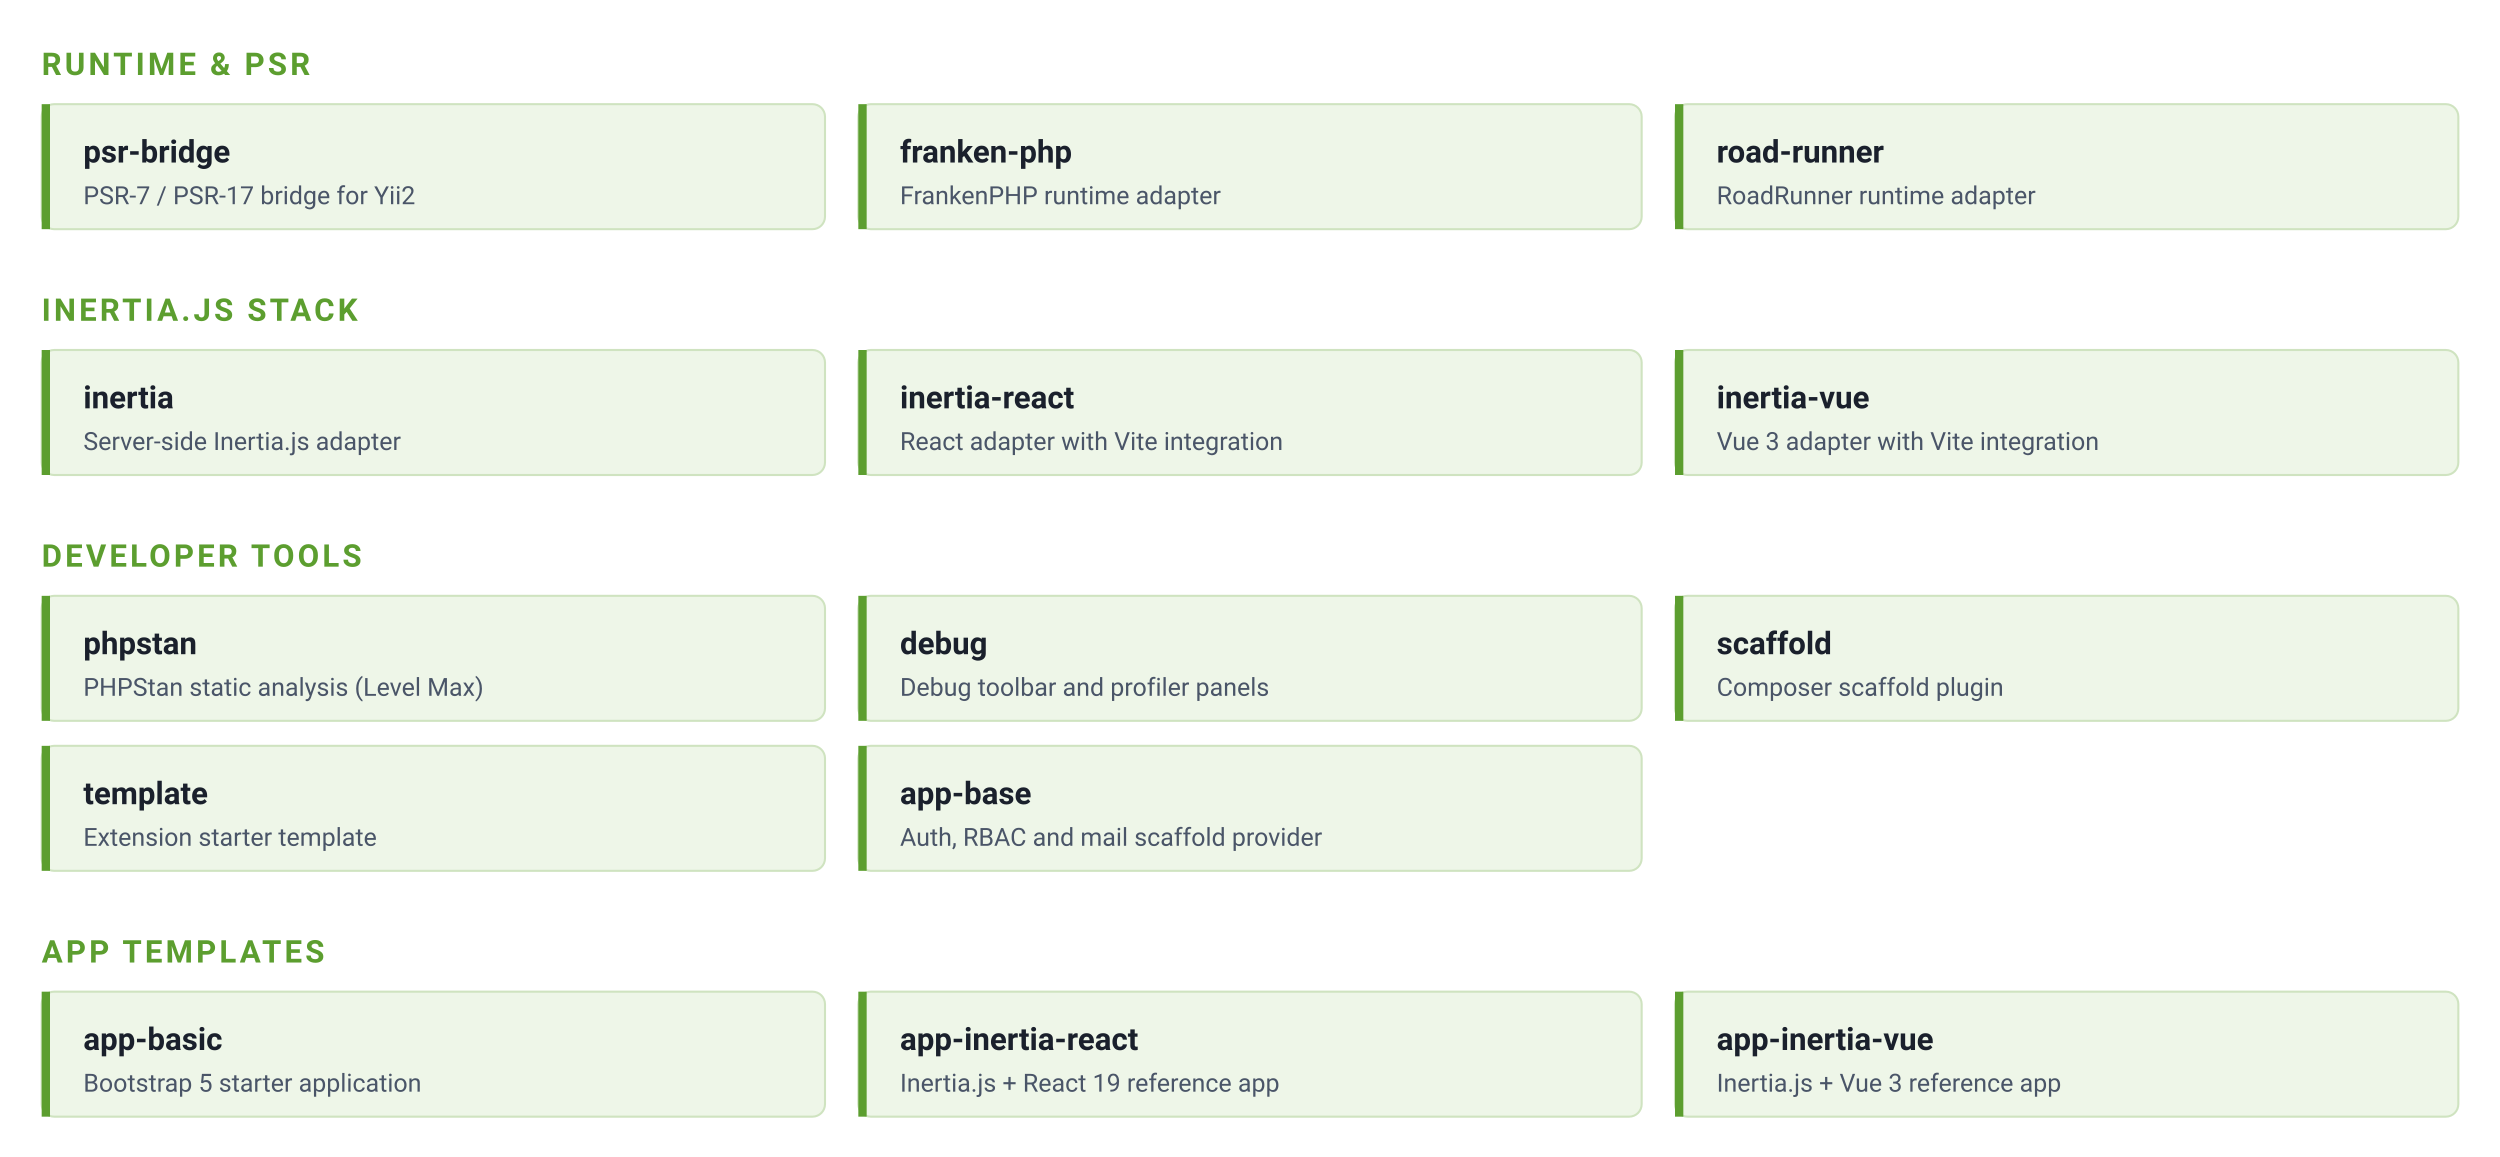
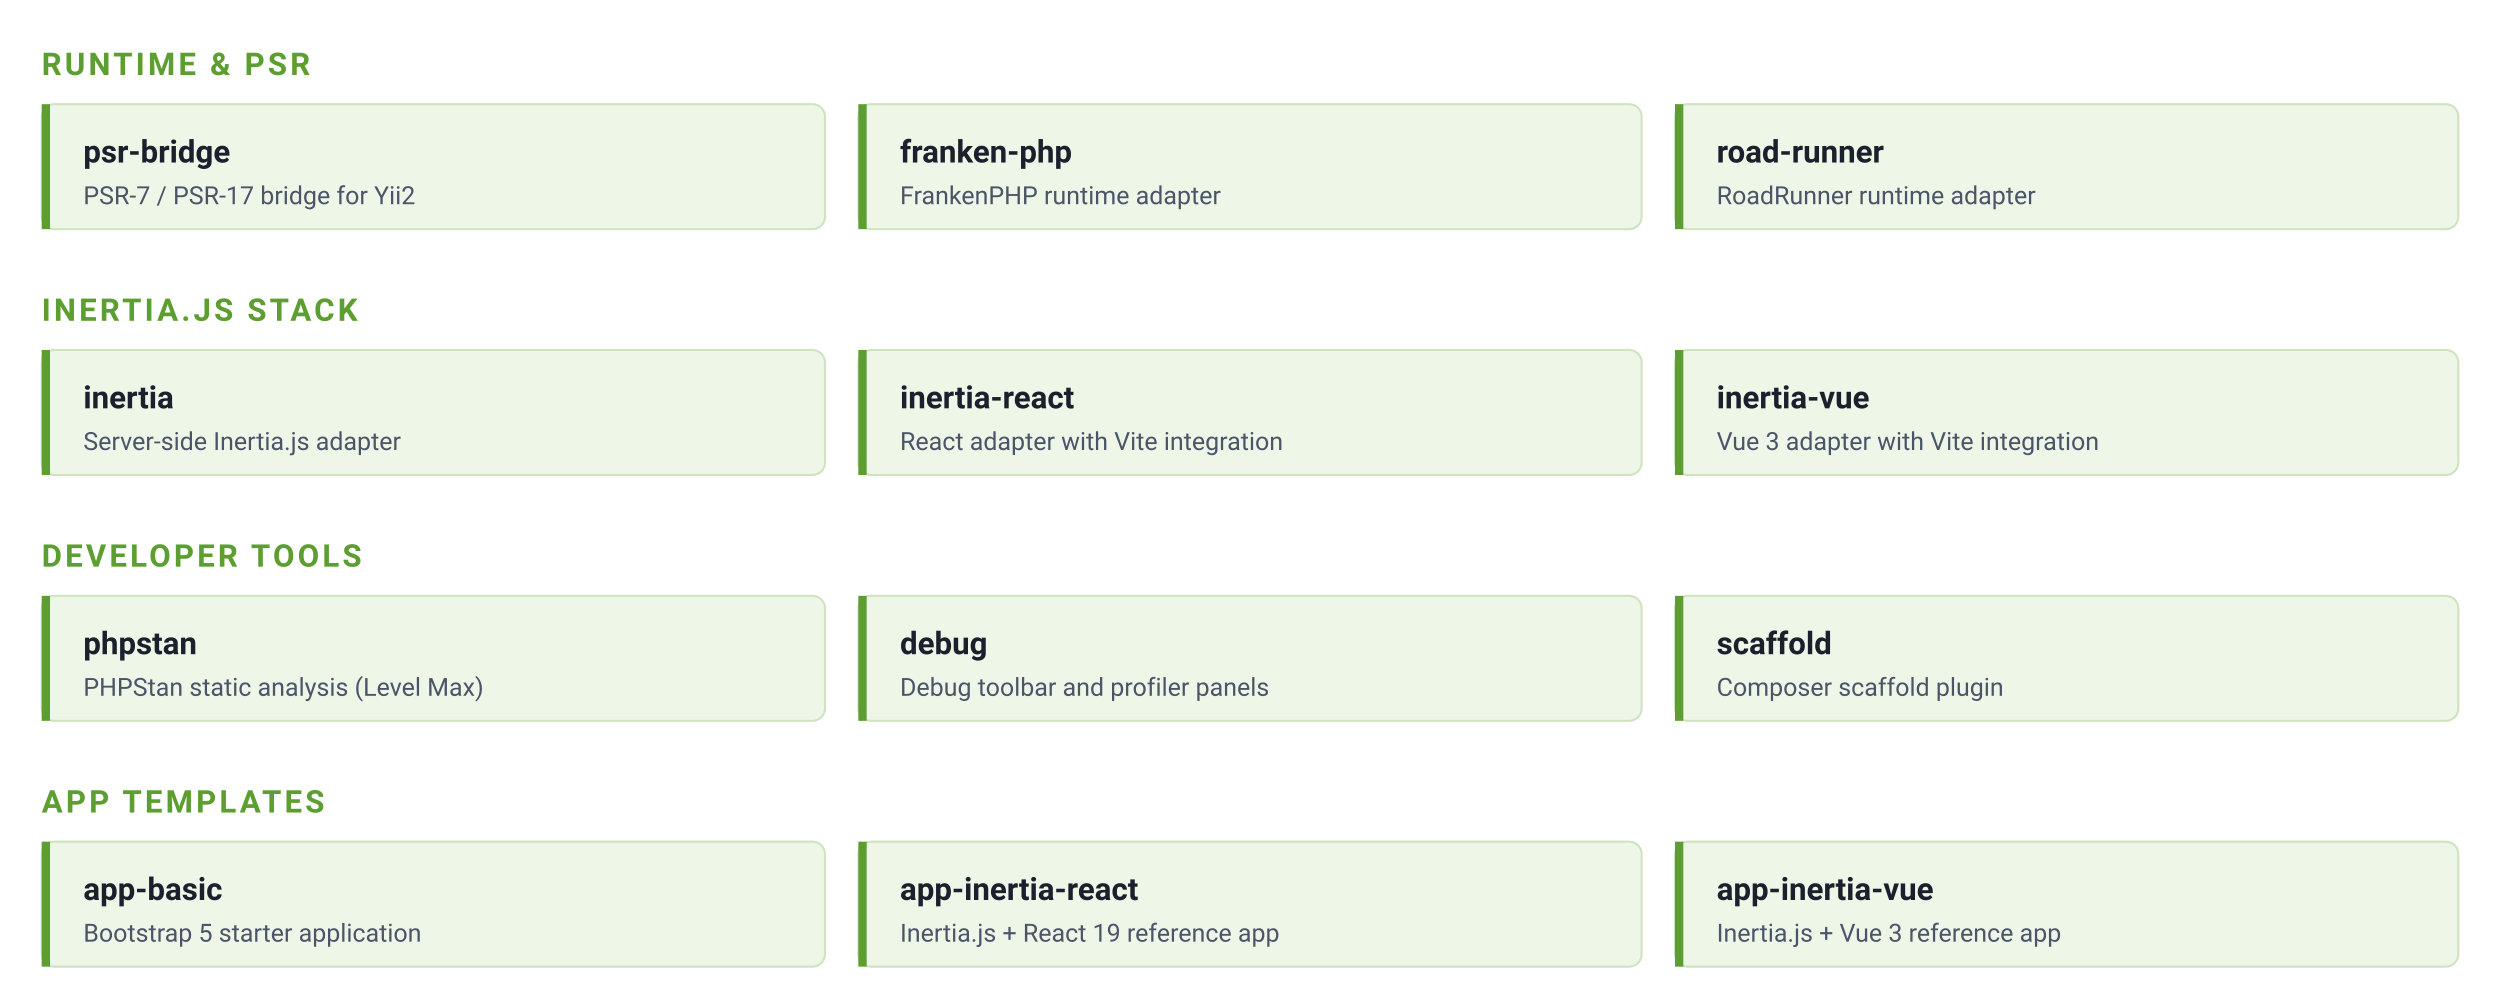
- <svg xmlns="http://www.w3.org/2000/svg" viewBox="0 0 1200 555" width="100%">
+ <svg xmlns="http://www.w3.org/2000/svg" viewBox="0 0 1200 480" width="100%">
  <style>
        text { font-family: -apple-system, BlinkMacSystemFont, "Segoe UI", Roboto, Helvetica, Arial, sans-serif; }
        .cat { font-weight: 700; font-size: 15px; fill: #5C9E2F; letter-spacing: 1.5px; }
        .box-bg { fill: #eef6e8; stroke: #cfe3c0; stroke-width: 1; }
        .title { font-weight: 700; font-size: 15px; fill: #1a202c; }
        .content { font-size: 12px; fill: #4a5568; }
    </style>
  <text class="cat" x="20" y="36">RUNTIME &amp; PSR</text>
  <g>
    <rect class="box-bg" x="20" y="50" width="376" height="60" rx="6" />
    <rect x="20" y="50" width="4" height="60" fill="#5C9E2F" />
    <text class="title" x="40" y="78">psr-bridge</text>
    <text class="content" x="40" y="98">PSR-7 / PSR-17 bridge for Yii2</text>
  </g>
  <g>
    <rect class="box-bg" x="412" y="50" width="376" height="60" rx="6" />
    <rect x="412" y="50" width="4" height="60" fill="#5C9E2F" />
    <text class="title" x="432" y="78">franken-php</text>
    <text class="content" x="432" y="98">FrankenPHP runtime adapter</text>
  </g>
  <g>
    <rect class="box-bg" x="804" y="50" width="376" height="60" rx="6" />
    <rect x="804" y="50" width="4" height="60" fill="#5C9E2F" />
    <text class="title" x="824" y="78">road-runner</text>
    <text class="content" x="824" y="98">RoadRunner runtime adapter</text>
  </g>
  <text class="cat" x="20" y="154">INERTIA.JS STACK</text>
  <g>
    <rect class="box-bg" x="20" y="168" width="376" height="60" rx="6" />
    <rect x="20" y="168" width="4" height="60" fill="#5C9E2F" />
    <text class="title" x="40" y="196">inertia</text>
    <text class="content" x="40" y="216">Server-side Inertia.js adapter</text>
  </g>
  <g>
    <rect class="box-bg" x="412" y="168" width="376" height="60" rx="6" />
    <rect x="412" y="168" width="4" height="60" fill="#5C9E2F" />
    <text class="title" x="432" y="196">inertia-react</text>
    <text class="content" x="432" y="216">React adapter with Vite integration</text>
  </g>
  <g>
    <rect class="box-bg" x="804" y="168" width="376" height="60" rx="6" />
    <rect x="804" y="168" width="4" height="60" fill="#5C9E2F" />
    <text class="title" x="824" y="196">inertia-vue</text>
    <text class="content" x="824" y="216">Vue 3 adapter with Vite integration</text>
  </g>
  <text class="cat" x="20" y="272">DEVELOPER TOOLS</text>
  <g>
    <rect class="box-bg" x="20" y="286" width="376" height="60" rx="6" />
    <rect x="20" y="286" width="4" height="60" fill="#5C9E2F" />
    <text class="title" x="40" y="314">phpstan</text>
    <text class="content" x="40" y="334">PHPStan static analysis (Level Max)</text>
  </g>
  <g>
    <rect class="box-bg" x="412" y="286" width="376" height="60" rx="6" />
    <rect x="412" y="286" width="4" height="60" fill="#5C9E2F" />
    <text class="title" x="432" y="314">debug</text>
    <text class="content" x="432" y="334">Debug toolbar and profiler panels</text>
  </g>
  <g>
    <rect class="box-bg" x="804" y="286" width="376" height="60" rx="6" />
    <rect x="804" y="286" width="4" height="60" fill="#5C9E2F" />
    <text class="title" x="824" y="314">scaffold</text>
    <text class="content" x="824" y="334">Composer scaffold plugin</text>
  </g>
+   <text class="cat" x="20" y="390">APP TEMPLATES</text>
  <g>
-     <rect class="box-bg" x="20" y="358" width="376" height="60" rx="6" />
-     <rect x="20" y="358" width="4" height="60" fill="#5C9E2F" />
-     <text class="title" x="40" y="386">template</text>
-     <text class="content" x="40" y="406">Extension starter template</text>
+     <rect class="box-bg" x="20" y="404" width="376" height="60" rx="6" />
+     <rect x="20" y="404" width="4" height="60" fill="#5C9E2F" />
+     <text class="title" x="40" y="432">app-basic</text>
+     <text class="content" x="40" y="452">Bootstrap 5 starter application</text>
  </g>
  <g>
-     <rect class="box-bg" x="412" y="358" width="376" height="60" rx="6" />
-     <rect x="412" y="358" width="4" height="60" fill="#5C9E2F" />
-     <text class="title" x="432" y="386">app-base</text>
-     <text class="content" x="432" y="406">Auth, RBAC and mail scaffold provider</text>
-   </g>
-   <text class="cat" x="20" y="462">APP TEMPLATES</text>
-   <g>
-     <rect class="box-bg" x="20" y="476" width="376" height="60" rx="6" />
-     <rect x="20" y="476" width="4" height="60" fill="#5C9E2F" />
-     <text class="title" x="40" y="504">app-basic</text>
-     <text class="content" x="40" y="524">Bootstrap 5 starter application</text>
+     <rect class="box-bg" x="412" y="404" width="376" height="60" rx="6" />
+     <rect x="412" y="404" width="4" height="60" fill="#5C9E2F" />
+     <text class="title" x="432" y="432">app-inertia-react</text>
+     <text class="content" x="432" y="452">Inertia.js + React 19 reference app</text>
  </g>
  <g>
-     <rect class="box-bg" x="412" y="476" width="376" height="60" rx="6" />
-     <rect x="412" y="476" width="4" height="60" fill="#5C9E2F" />
-     <text class="title" x="432" y="504">app-inertia-react</text>
-     <text class="content" x="432" y="524">Inertia.js + React 19 reference app</text>
-   </g>
-   <g>
-     <rect class="box-bg" x="804" y="476" width="376" height="60" rx="6" />
-     <rect x="804" y="476" width="4" height="60" fill="#5C9E2F" />
-     <text class="title" x="824" y="504">app-inertia-vue</text>
-     <text class="content" x="824" y="524">Inertia.js + Vue 3 reference app</text>
+     <rect class="box-bg" x="804" y="404" width="376" height="60" rx="6" />
+     <rect x="804" y="404" width="4" height="60" fill="#5C9E2F" />
+     <text class="title" x="824" y="432">app-inertia-vue</text>
+     <text class="content" x="824" y="452">Inertia.js + Vue 3 reference app</text>
  </g>
</svg>
